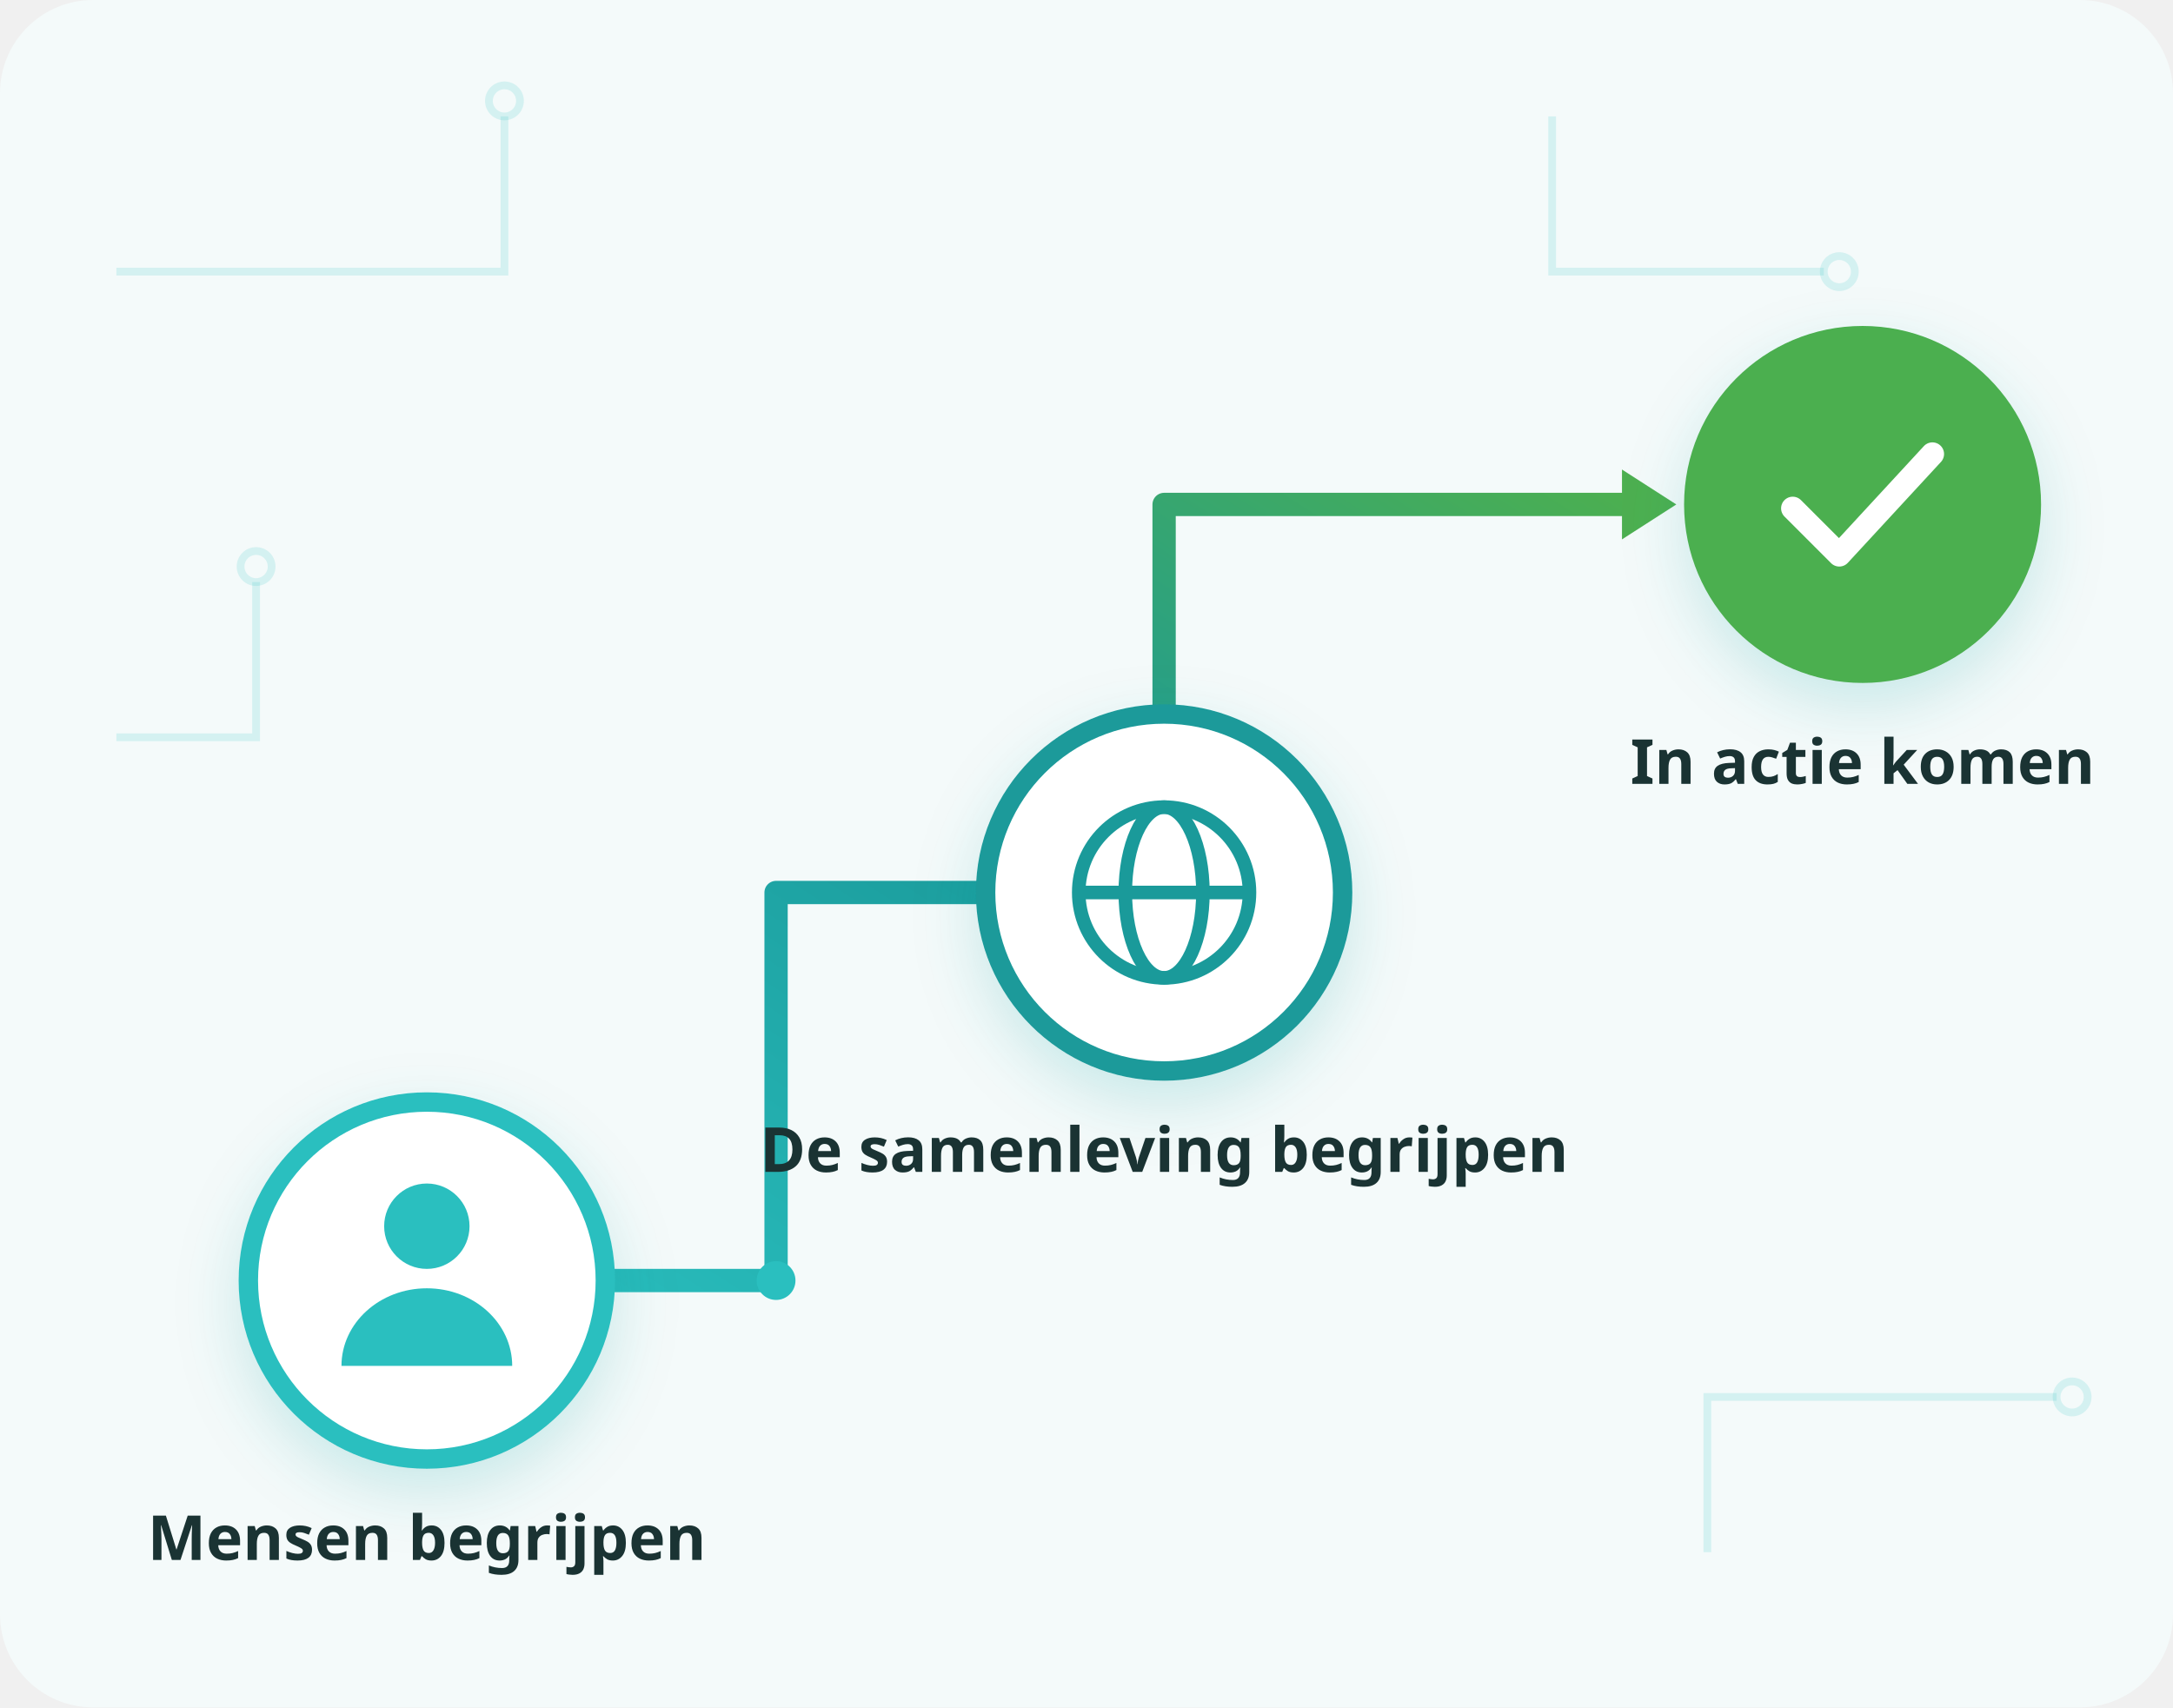
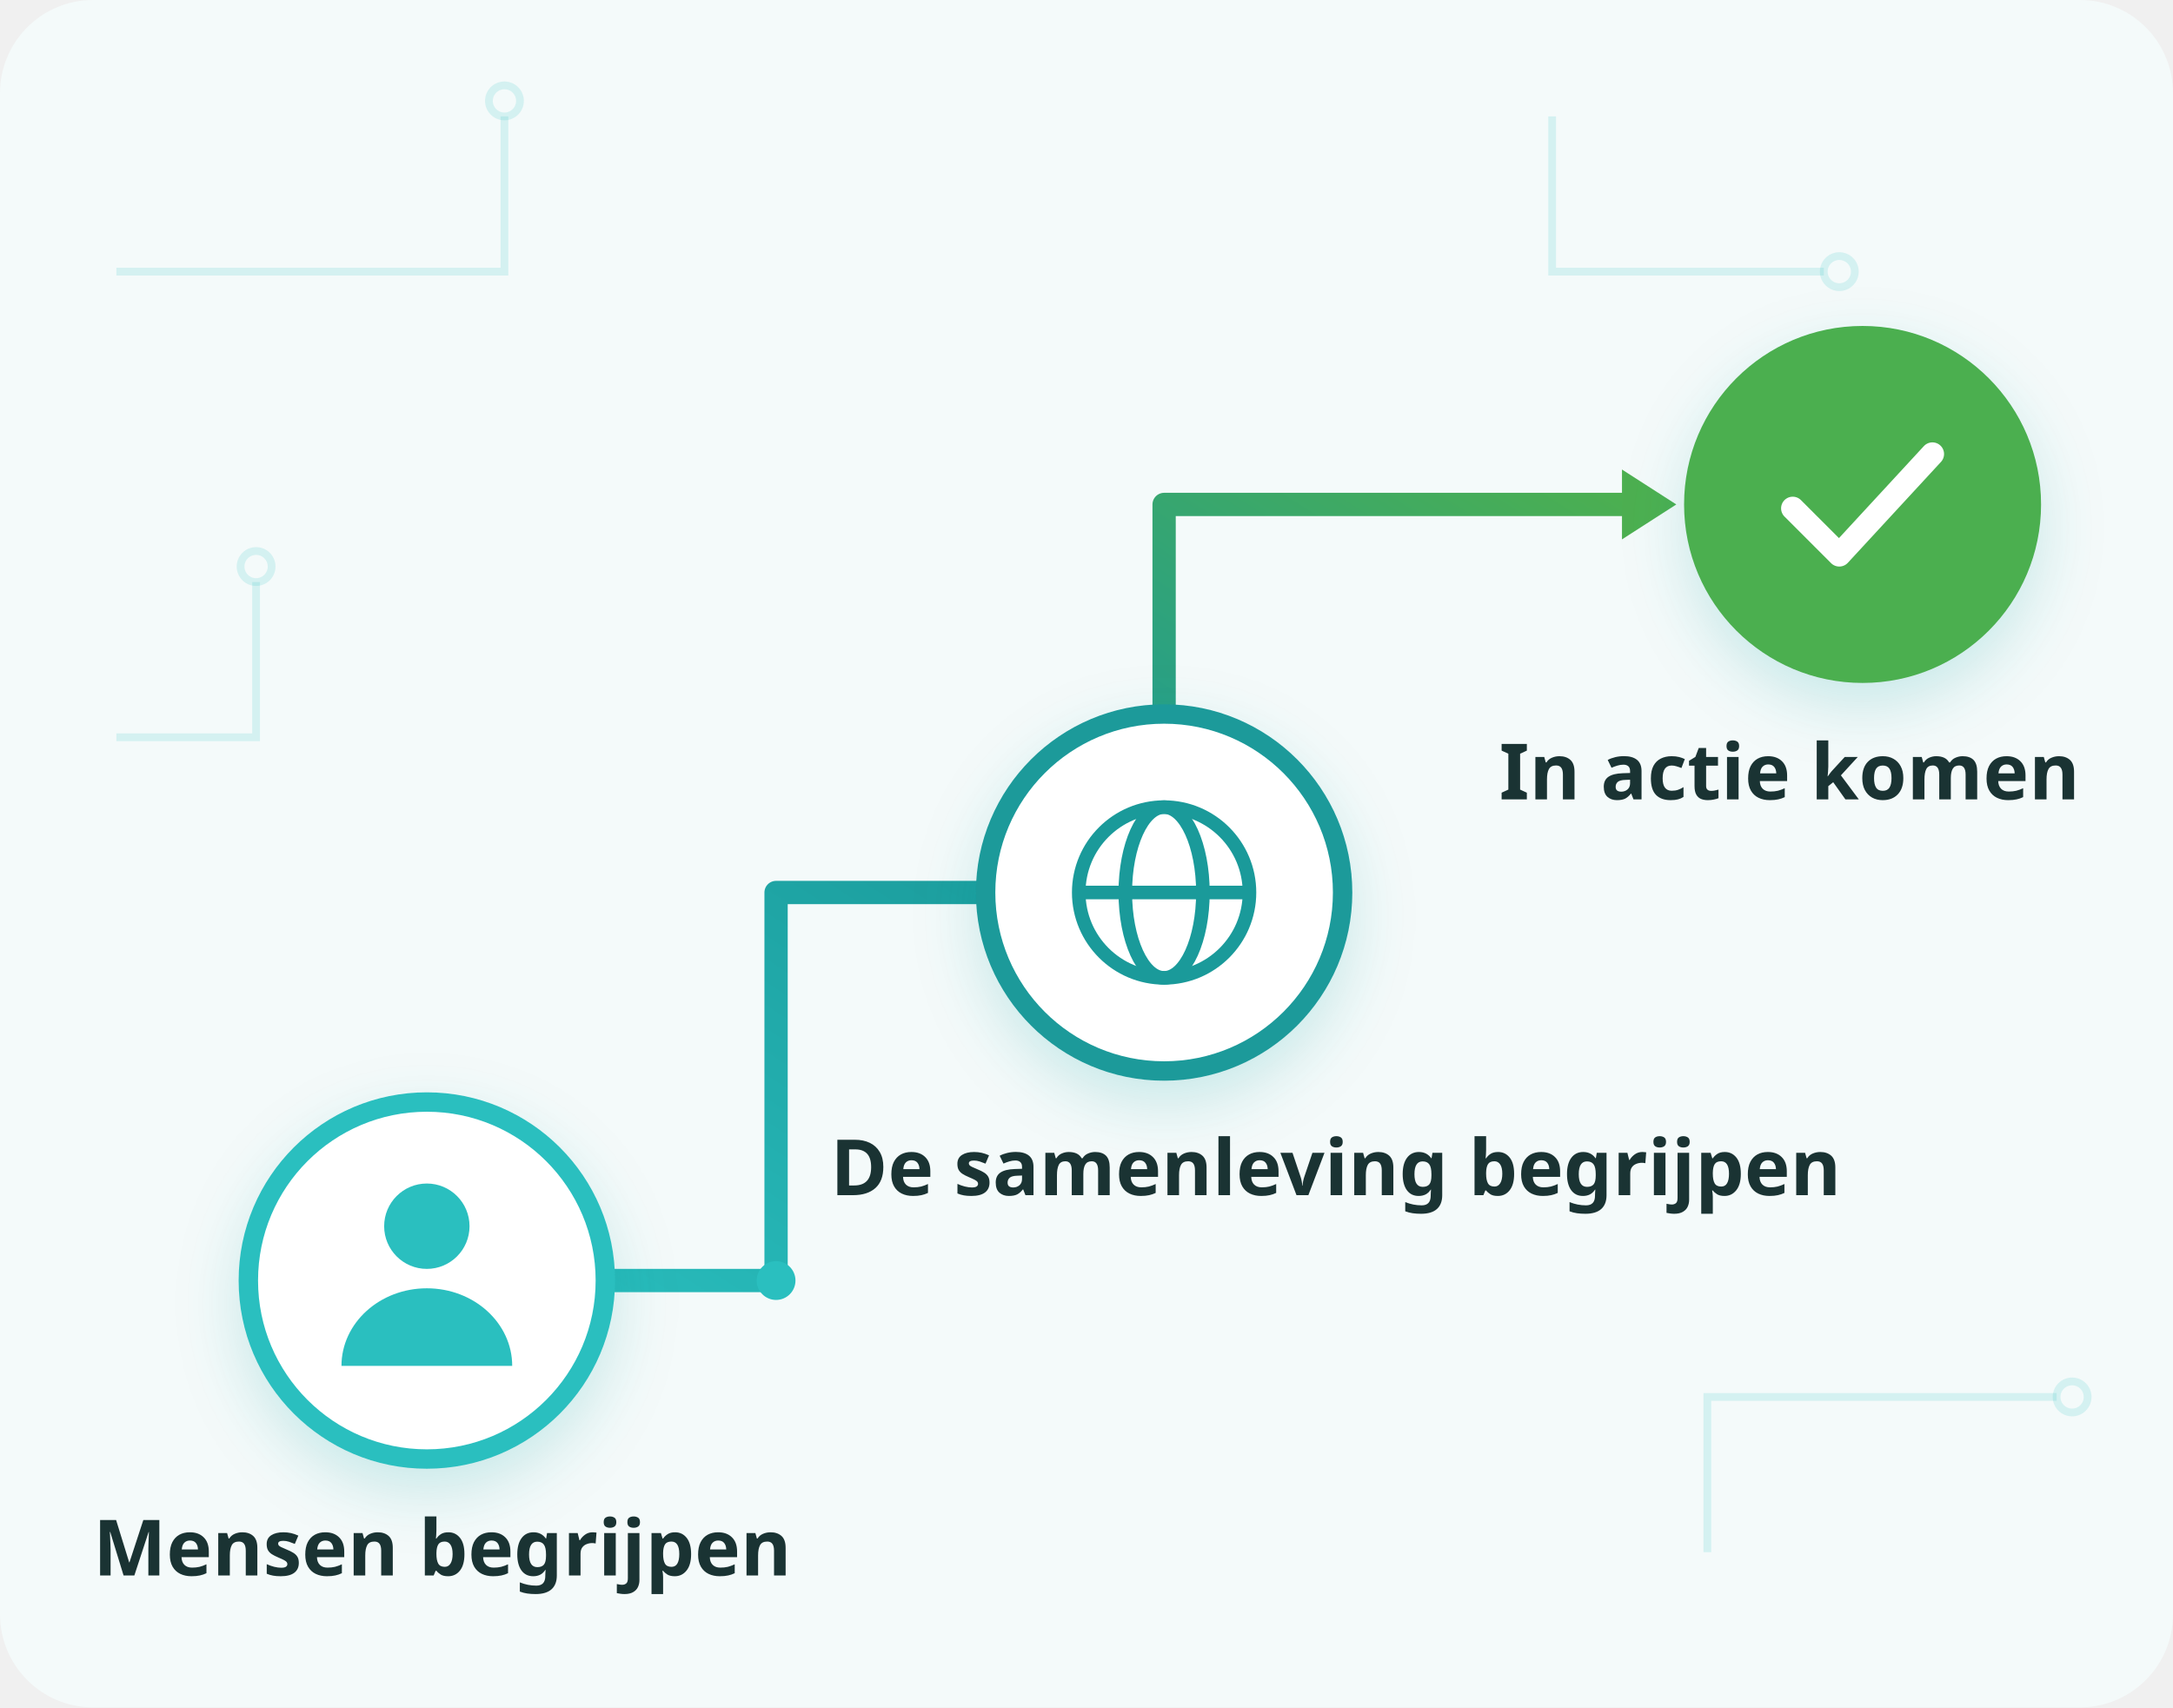
<svg xmlns="http://www.w3.org/2000/svg" viewBox="0 0 560 440" role="img" aria-labelledby="t">
  <defs>
    <linearGradient id="path" x1="0" y1="1" x2="1" y2="0">
      <stop offset="0" stop-color="#2ABFBF" />
      <stop offset="0.55" stop-color="#1A9A9A" />
      <stop offset="1" stop-color="#4CAF50" />
    </linearGradient>
    <filter id="sh" x="-30%" y="-30%" width="160%" height="160%">
      <feDropShadow dx="0" dy="6" stdDeviation="8" flood-color="#1A9A9A" flood-opacity="0.18" />
    </filter>
  </defs>
  <rect x="0" y="0" width="560" height="440" rx="24" fill="#F4FAFA" />
  <g fill="none" stroke="#2ABFBF" stroke-opacity="0.16" stroke-width="2">
    <path d="M30 70 H130 V30" />
    <circle cx="130" cy="26" r="4" />
    <path d="M440 400 V360 H530" />
    <circle cx="534" cy="360" r="4" />
    <path d="M30 190 H66 V150" />
    <circle cx="66" cy="146" r="4" />
    <path d="M400 30 V70 H470" />
    <circle cx="474" cy="70" r="4" />
  </g>
  <path d="M110 330 H200 V230 H300 V130 H420" fill="none" stroke="url(#path)" stroke-width="6" stroke-linecap="round" stroke-linejoin="round" />
  <circle cx="200" cy="330" r="5" fill="#2ABFBF" />
  <circle cx="300" cy="230" r="5" fill="#1A9A9A" />
  <path d="M432 130 l-14 -9 v18 z" fill="#4CAF50" />
  <g filter="url(#sh)">
    <circle cx="110" cy="330" r="46" fill="#fff" stroke="#2ABFBF" stroke-width="5" />
  </g>
  <g fill="#2ABFBF">
    <circle cx="110" cy="316" r="11" />
    <path d="M88 352 a22 20 0 0 1 44 0 z" />
  </g>
-   <text x="110" y="402" text-anchor="middle" font-family="Nunito, 'Nunito Sans', system-ui, sans-serif" font-weight="800" font-size="16" fill="#1A3333">Mensen begrijpen</text>
+   <text x="24" y="406" text-anchor="start" font-family="Nunito, 'Nunito Sans', system-ui, sans-serif" font-weight="800" font-size="20" fill="#1A3333">Mensen begrijpen</text>
  <g filter="url(#sh)">
    <circle cx="300" cy="230" r="46" fill="#fff" stroke="#1A9A9A" stroke-width="5" />
  </g>
  <g fill="none" stroke="#1A9A9A" stroke-width="3.5">
    <circle cx="300" cy="230" r="22" />
    <ellipse cx="300" cy="230" rx="10" ry="22" />
    <path d="M278 230 H322" />
  </g>
-   <text x="300" y="302" text-anchor="middle" font-family="Nunito, 'Nunito Sans', system-ui, sans-serif" font-weight="800" font-size="16" fill="#1A3333">De samenleving begrijpen</text>
+   <text x="214" y="308" text-anchor="start" font-family="Nunito, 'Nunito Sans', system-ui, sans-serif" font-weight="800" font-size="20" fill="#1A3333">De samenleving begrijpen</text>
  <g filter="url(#sh)">
    <circle cx="480" cy="130" r="46" fill="#4CAF50" />
  </g>
  <path d="M462 131 l12 12 l24 -26" fill="none" stroke="#fff" stroke-width="6" stroke-linecap="round" stroke-linejoin="round" />
-   <text x="480" y="202" text-anchor="middle" font-family="Nunito, 'Nunito Sans', system-ui, sans-serif" font-weight="800" font-size="16" fill="#1A3333">In actie komen</text>
+   <text x="536" y="206" text-anchor="end" font-family="Nunito, 'Nunito Sans', system-ui, sans-serif" font-weight="800" font-size="20" fill="#1A3333">In actie komen</text>
</svg>
